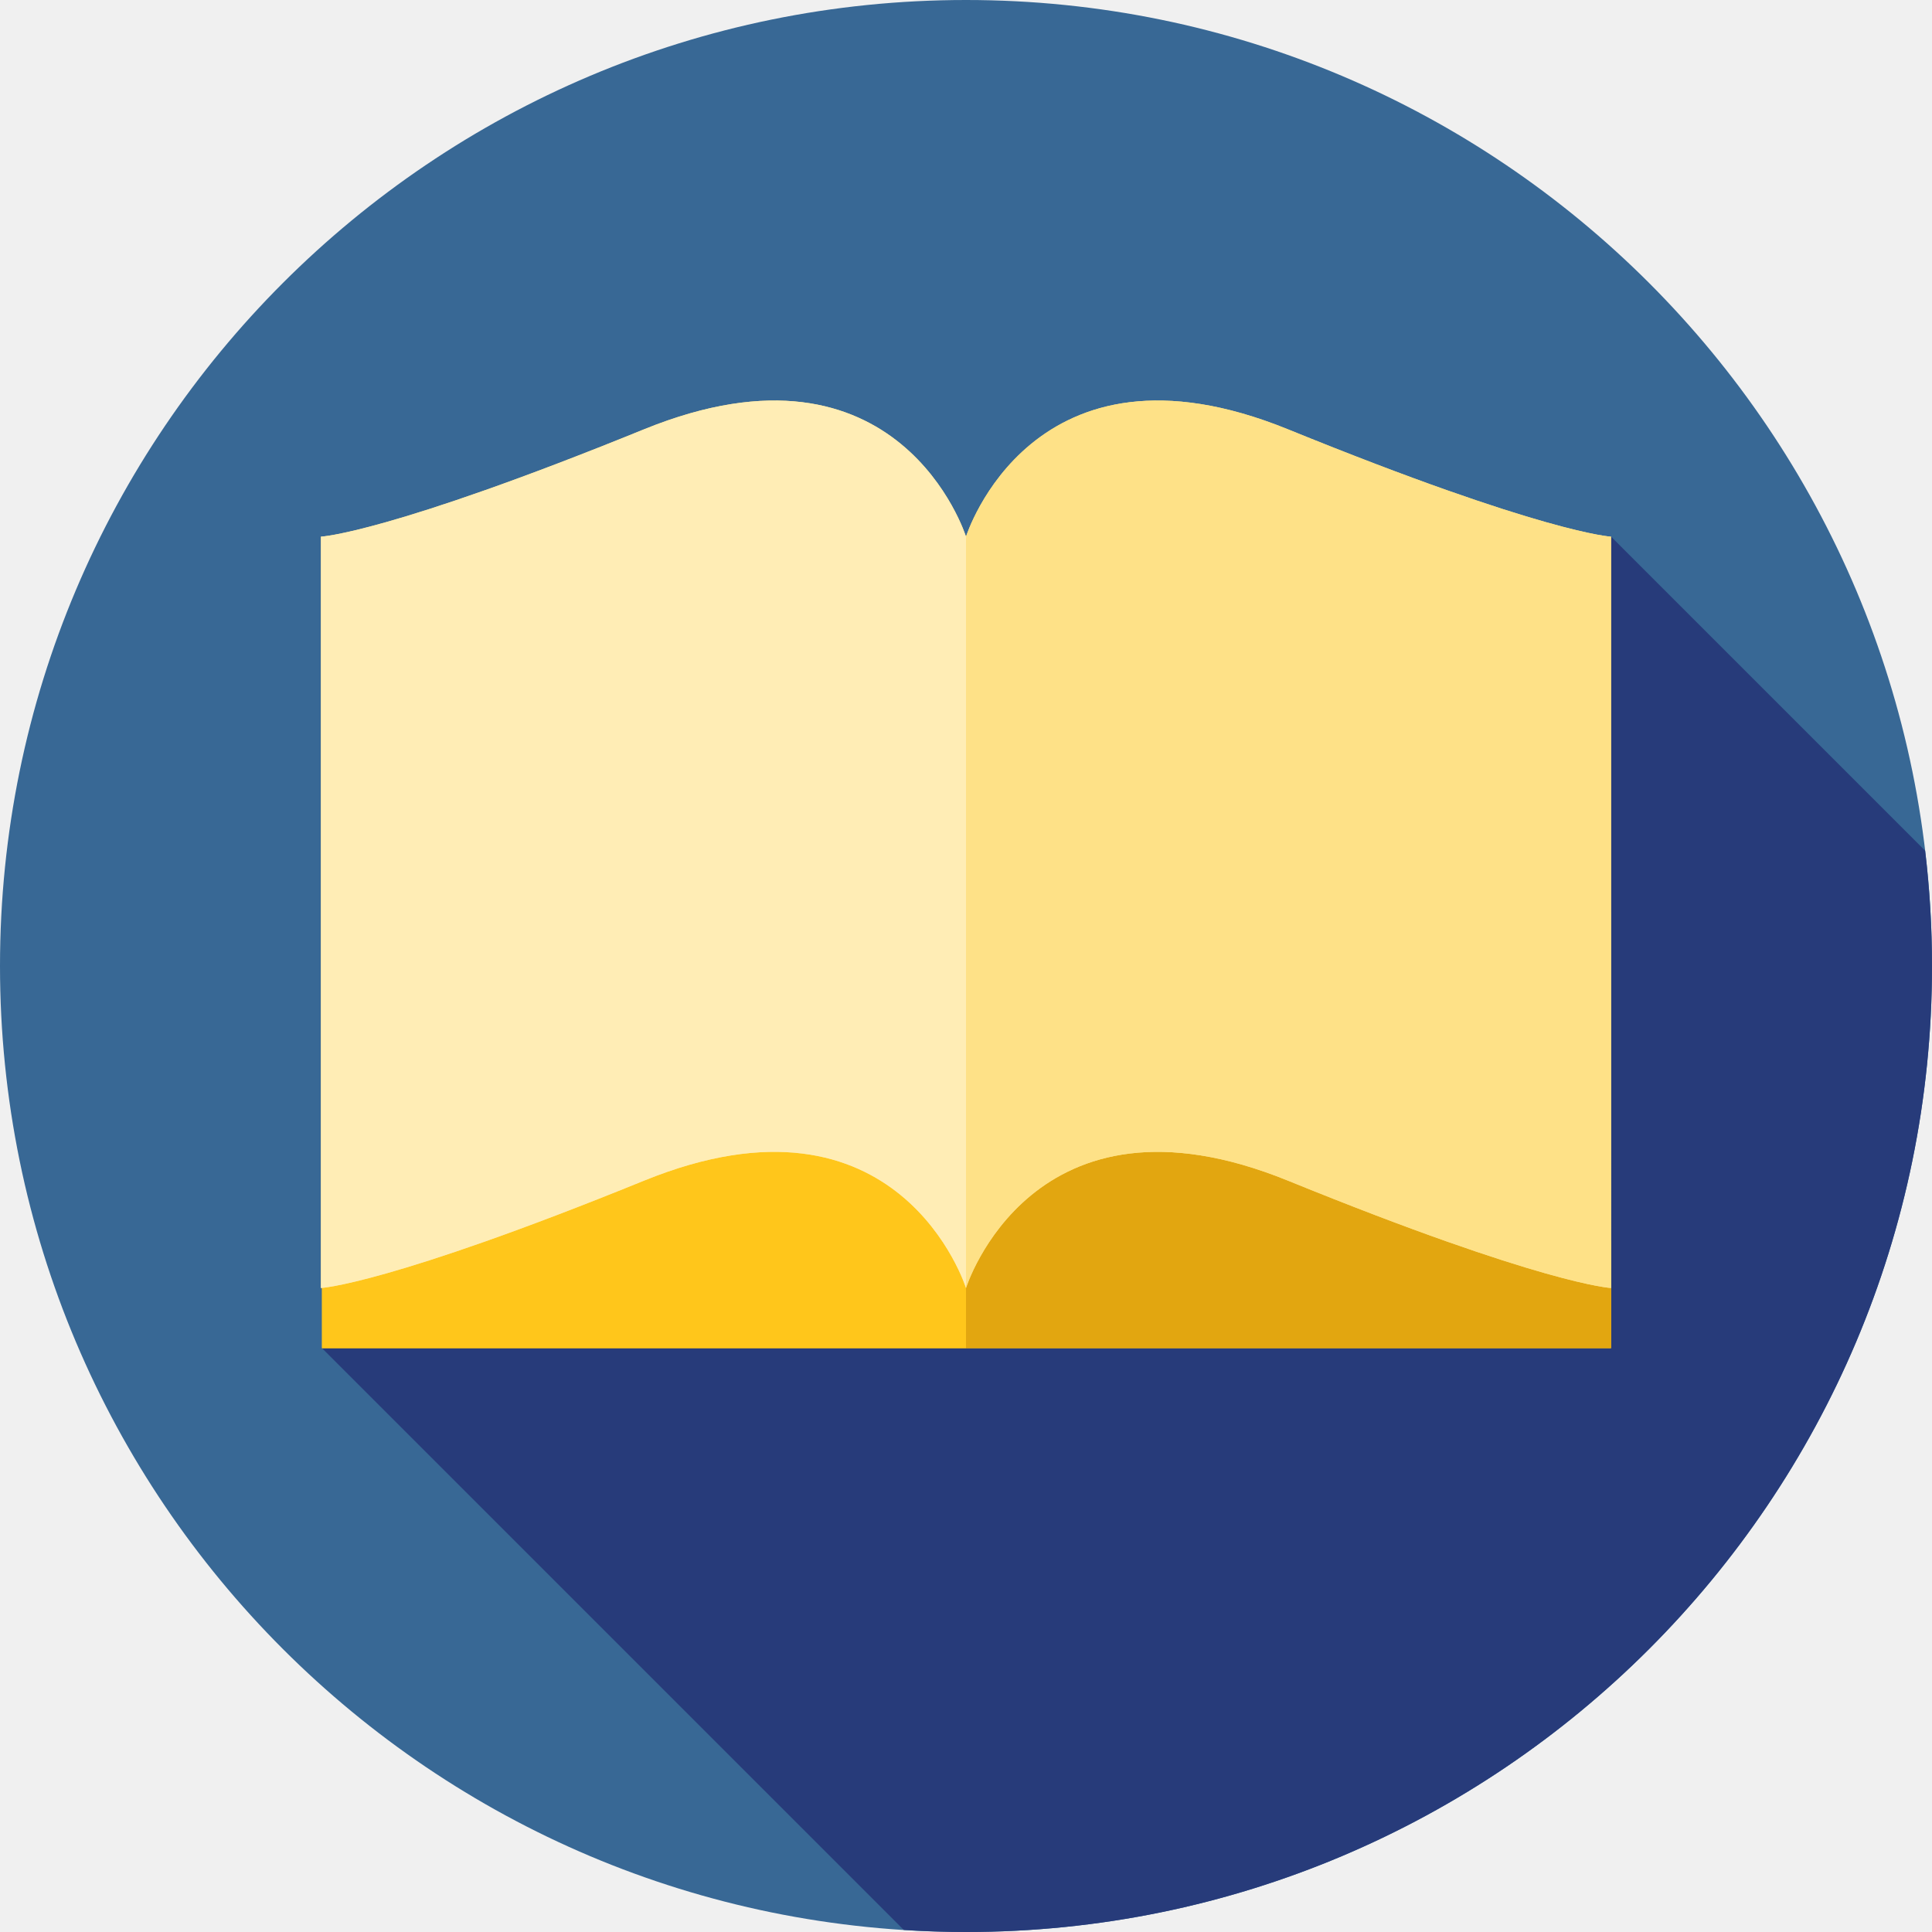
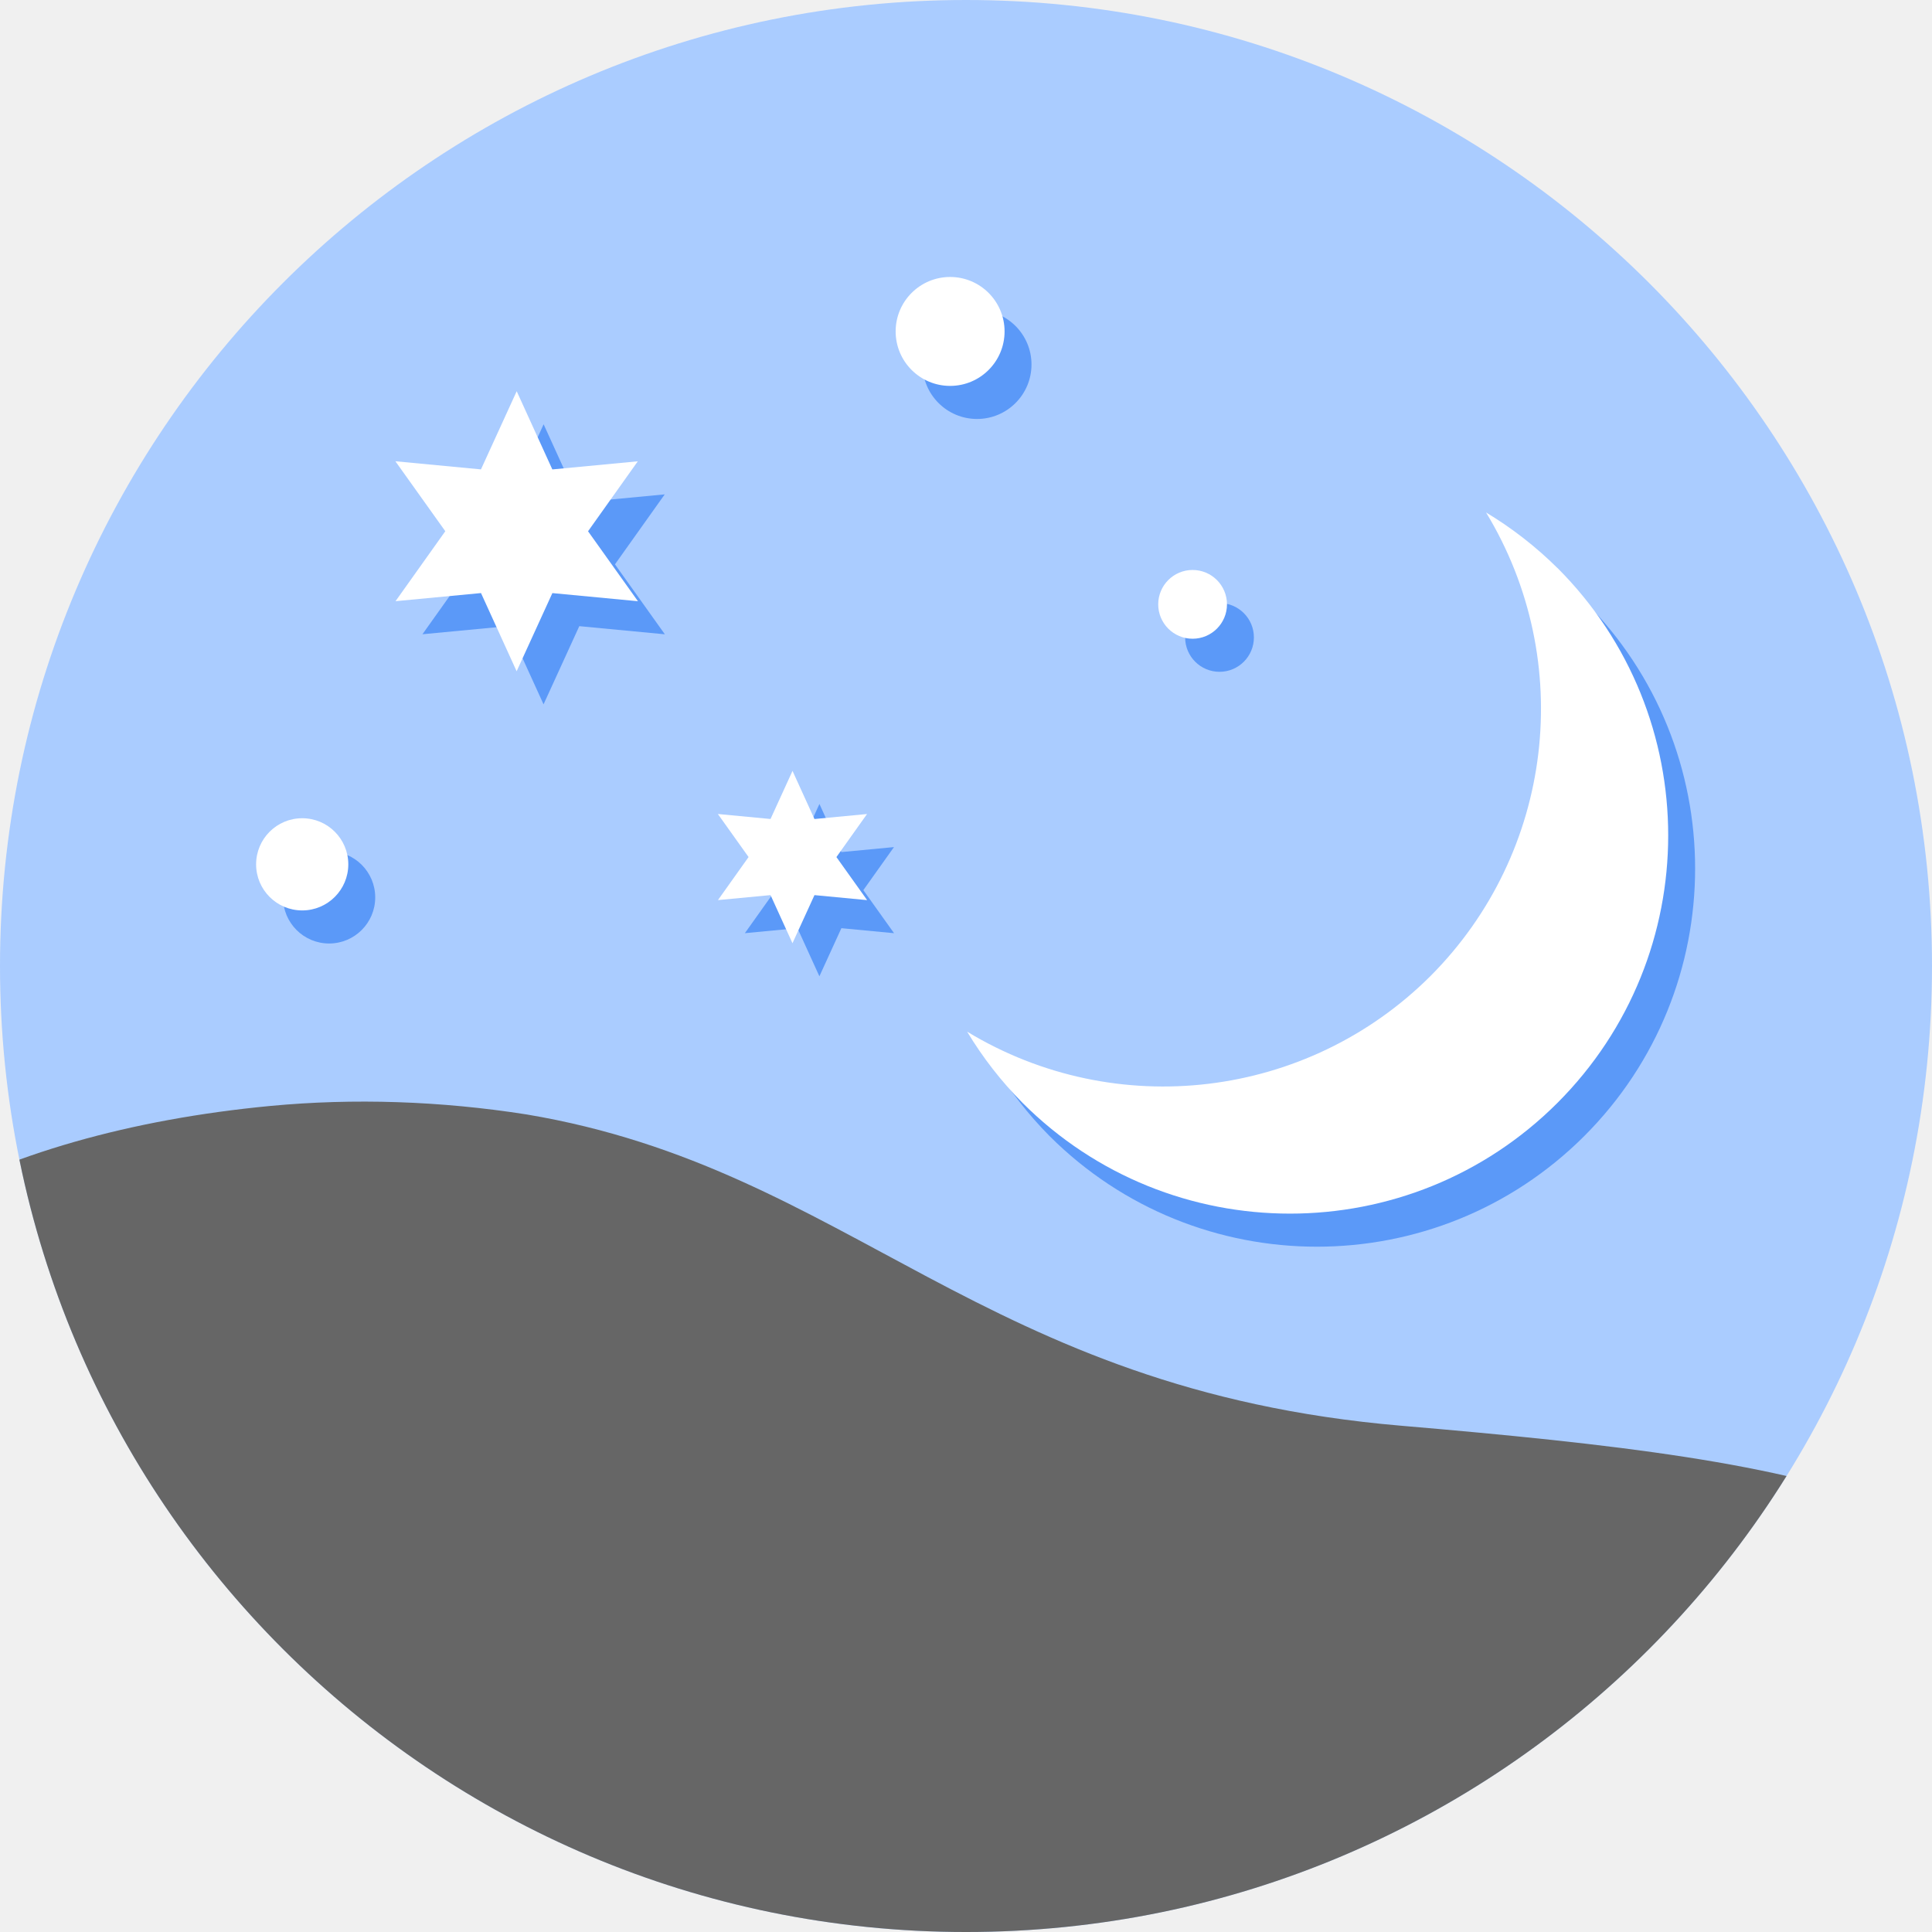
- <svg xmlns="http://www.w3.org/2000/svg" height="800px" width="800px" version="1.1" id="Layer_1" viewBox="0 0 512 512" xml:space="preserve">
-   <circle style="fill:#386895;" cx="256" cy="256" r="256" />
-   <path style="fill:#273B7A;" d="M510.178,225.445l-83.223-83.223L85.333,357.279l154.178,154.177  C244.965,511.803,250.459,512,256,512c141.384,0,256-114.616,256-256C512,245.658,511.369,235.465,510.178,225.445z" />
-   <g>
-     <polygon style="fill:#FFC61B;" points="312.889,271.946 256,271.946 199.111,271.946 85.333,328.835 85.333,357.279 256,357.279    426.955,357.279 426.955,328.835  " />
-     <polygon style="fill:#FFC61B;" points="199.111,271.946 85.333,328.835 85.333,357.279 256,357.279 256,271.946  " />
+ <svg xmlns="http://www.w3.org/2000/svg" width="800px" height="800px" viewBox="0 0 12.7 12.7" id="svg8" version="1.1">
+   <defs id="defs2">
+     <clipPath clipPathUnits="userSpaceOnUse" id="clipPath5343">
+       <path d="m 3.069,285.557 c -1.614,1.196 -2.566,3.085 -2.569,5.093 0,3.507 2.843,6.35 6.35,6.35 C 10.357,297 13.2,294.157 13.2,290.65 c -0.002,-0.843 -0.452,-2.713 -0.5,-2.454 -0.024,0.841 -0.572,2.353 -0.602,2.231 -0.003,-0.506 -0.288,-1.426 -0.305,-1.195 0.028,1.407 -1.484,3.177 -2.308,3.5 -0.831,0.369 -1.737,0.564 -2.612,0.565 -0.174,2e-5 -1.169,-0.138 -1.644,-0.704 -0.826,-0.893 -0.002,-1.1 0.463,-1.273 0.506,-0.189 1.031,-0.31 1.52,-0.42 0.746,-0.168 0.471,-0.526 0.105,-0.629 -0.927,-0.26 -2.045,0.335 -2.865,0.306 -0.848,-0.029 -0.805,-1.696 -0.141,-1.762 0.739,-0.073 1.667,-0.511 1.462,-0.657 -0.83,-0.617 -0.962,-0.791 -1.06,-1.164 -0.148,-0.565 0.341,-1.036 0.058,-0.964 -0.26,0.08 -0.411,0.156 -0.599,0.257 -0.167,0.09 -0.294,0.055 -0.675,0.002 -0.325,-0.045 -0.387,-0.056 -0.376,-0.257 0.011,-0.201 0.073,-0.521 -0.052,-0.476 z" id="path5345" style="fill:#7aafff;fill-opacity:1;stroke:none;stroke-width:2.01;stroke-linecap:round;stroke-linejoin:round;stroke-miterlimit:4;stroke-dasharray:none;stroke-opacity:1" />
+     </clipPath>
+     <clipPath clipPathUnits="userSpaceOnUse" id="clipPath4543">
+       <path d="m 1.776,291.57 c -1.826,0.174 -3.294,0.919 -3.49,2.165 -0.263,1.667 1.568,3.341 4.089,3.739 1.217,0.191 2.434,0.053 3.381,-0.384 0.731,0.528 1.669,0.901 2.67,1.06 2.521,0.398 4.778,-0.631 5.041,-2.299 0.263,-1.667 -1.491,-1.943 -4.257,-2.179 -2.766,-0.236 -3.616,-1.688 -5.747,-2.046 -0.566,-0.089 -1.138,-0.108 -1.687,-0.056 z" id="path4545" style="opacity:1;vector-effect:none;fill:#666666;fill-opacity:1;stroke:none;stroke-width:2.117;stroke-linecap:round;stroke-linejoin:round;stroke-miterlimit:4;stroke-dasharray:none;stroke-dashoffset:0;stroke-opacity:1" />
+     </clipPath>
+   </defs>
+   <g id="layer1" transform="translate(0,-284.3)">
+     <circle cx="6.35" cy="290.65" id="path4514" r="6.35" style="fill:#aaccff;fill-opacity:1;stroke:none;stroke-width:1.747;stroke-linecap:round;stroke-linejoin:round;stroke-miterlimit:4;stroke-dasharray:none;stroke-opacity:1" />
+     <path clip-path="url(#clipPath4543)" d="m 12.7,290.65 a 6.35,6.35 0 0 1 -6.35,6.35 A 6.35,6.35 0 0 1 0,290.65 a 6.35,6.35 0 0 1 6.35,-6.35 6.35,6.35 0 0 1 6.35,6.35 z" id="path4514-3" style="fill:#666666;fill-opacity:1;stroke:none;stroke-width:1.747;stroke-linecap:round;stroke-linejoin:round;stroke-miterlimit:4;stroke-dasharray:none;stroke-opacity:1" />
+     <g id="g4677-9" style="fill:#5b99f8;fill-opacity:1" transform="translate(-9.152496,-3.524923)">
+       <path d="m 19.567,291.776 a 2.487,2.487 0 0 0 -0.469,-0.365 2.487,2.487 0 0 1 -0.365,3.047 2.487,2.487 0 0 1 -3.046,0.366 2.487,2.487 0 0 0 0.364,0.468 2.487,2.487 0 0 0 3.516,4.5e-4 2.487,2.487 0 0 0 0,-3.517 z" id="path4526-69" style="opacity:1;vector-effect:none;fill:#5b99f8;fill-opacity:1;stroke:none;stroke-width:2.561;stroke-linecap:round;stroke-linejoin:round;stroke-miterlimit:4;stroke-dasharray:none;stroke-dashoffset:0;stroke-opacity:1" />
+       <path d="m 6.419,294.233 -0.357,-0.254 -0.357,0.254 0.042,-0.436 -0.398,-0.182 0.398,-0.182 -0.042,-0.436 0.357,0.254 0.357,-0.254 -0.042,0.436 0.398,0.182 -0.398,0.182 z" id="path4561-33" style="opacity:1;vector-effect:none;fill:#5b99f8;fill-opacity:1;stroke:none;stroke-width:1.6;stroke-linecap:round;stroke-linejoin:round;stroke-miterlimit:4;stroke-dasharray:none;stroke-dashoffset:0;stroke-opacity:1" transform="matrix(1.116888,-0.6448356,0.6448356,1.116888,-183.3782,-32.49167)" />
+       <circle cx="11.316" cy="293.724" id="path4621-8" r="0.303" style="opacity:1;vector-effect:none;fill:#5b99f8;fill-opacity:1;stroke:none;stroke-width:2.989;stroke-linecap:round;stroke-linejoin:round;stroke-miterlimit:4;stroke-dasharray:none;stroke-dashoffset:0;stroke-opacity:1" />
+       <circle cx="15.575" cy="290.221" id="path4625-0" r="0.358" style="opacity:1;vector-effect:none;fill:#5b99f8;fill-opacity:1;stroke:none;stroke-width:3.699;stroke-linecap:round;stroke-linejoin:round;stroke-miterlimit:4;stroke-dasharray:none;stroke-dashoffset:0;stroke-opacity:1" />
+       <circle cx="17.169" cy="292.015" id="path4625-5-5" r="0.226" style="opacity:1;vector-effect:none;fill:#5b99f8;fill-opacity:1;stroke:none;stroke-width:2.339;stroke-linecap:round;stroke-linejoin:round;stroke-miterlimit:4;stroke-dasharray:none;stroke-dashoffset:0;stroke-opacity:1" />
+       <path d="m 6.419,294.233 -0.357,-0.254 -0.357,0.254 0.042,-0.436 -0.398,-0.182 0.398,-0.182 -0.042,-0.436 0.357,0.254 0.357,-0.254 -0.042,0.436 0.398,0.182 -0.398,0.182 z" id="path4561-1-6" style="opacity:1;vector-effect:none;fill:#5b99f8;fill-opacity:1;stroke:none;stroke-width:1.6;stroke-linecap:round;stroke-linejoin:round;stroke-miterlimit:4;stroke-dasharray:none;stroke-dashoffset:0;stroke-opacity:1" transform="matrix(0.6873017,-0.3968139,0.3968139,0.6873017,-106.138,94.27958)" />
+     </g>
+     <g id="g4677" transform="translate(-9.329452,-3.742322)">
+       <path d="m 19.567,291.776 a 2.487,2.487 0 0 0 -0.469,-0.365 2.487,2.487 0 0 1 -0.365,3.047 2.487,2.487 0 0 1 -3.046,0.366 2.487,2.487 0 0 0 0.364,0.468 2.487,2.487 0 0 0 3.516,4.5e-4 2.487,2.487 0 0 0 0,-3.517 z" id="path4526" style="opacity:1;vector-effect:none;fill:#ffffff;fill-opacity:1;stroke:none;stroke-width:2.561;stroke-linecap:round;stroke-linejoin:round;stroke-miterlimit:4;stroke-dasharray:none;stroke-dashoffset:0;stroke-opacity:1" />
+       <path d="m 6.419,294.233 -0.357,-0.254 -0.357,0.254 0.042,-0.436 -0.398,-0.182 0.398,-0.182 -0.042,-0.436 0.357,0.254 0.357,-0.254 -0.042,0.436 0.398,0.182 -0.398,0.182 z" id="path4561" style="opacity:1;vector-effect:none;fill:#ffffff;fill-opacity:1;stroke:none;stroke-width:1.6;stroke-linecap:round;stroke-linejoin:round;stroke-miterlimit:4;stroke-dasharray:none;stroke-dashoffset:0;stroke-opacity:1" transform="matrix(1.116888,-0.6448356,0.6448356,1.116888,-183.3782,-32.49167)" />
+       <circle cx="11.316" cy="293.724" id="path4621" r="0.303" style="opacity:1;vector-effect:none;fill:#ffffff;fill-opacity:1;stroke:none;stroke-width:2.989;stroke-linecap:round;stroke-linejoin:round;stroke-miterlimit:4;stroke-dasharray:none;stroke-dashoffset:0;stroke-opacity:1" />
+       <circle cx="15.575" cy="290.221" id="path4625" r="0.358" style="opacity:1;vector-effect:none;fill:#ffffff;fill-opacity:1;stroke:none;stroke-width:3.699;stroke-linecap:round;stroke-linejoin:round;stroke-miterlimit:4;stroke-dasharray:none;stroke-dashoffset:0;stroke-opacity:1" />
+       <circle cx="17.169" cy="292.015" id="path4625-5" r="0.226" style="opacity:1;vector-effect:none;fill:#ffffff;fill-opacity:1;stroke:none;stroke-width:2.339;stroke-linecap:round;stroke-linejoin:round;stroke-miterlimit:4;stroke-dasharray:none;stroke-dashoffset:0;stroke-opacity:1" />
+       <path d="m 6.419,294.233 -0.357,-0.254 -0.357,0.254 0.042,-0.436 -0.398,-0.182 0.398,-0.182 -0.042,-0.436 0.357,0.254 0.357,-0.254 -0.042,0.436 0.398,0.182 -0.398,0.182 z" id="path4561-1" style="opacity:1;vector-effect:none;fill:#ffffff;fill-opacity:1;stroke:none;stroke-width:1.6;stroke-linecap:round;stroke-linejoin:round;stroke-miterlimit:4;stroke-dasharray:none;stroke-dashoffset:0;stroke-opacity:1" transform="matrix(0.6873017,-0.3968139,0.3968139,0.6873017,-106.138,94.27958)" />
+     </g>
  </g>
-   <polygon style="fill:#E2A610;" points="426.955,328.835 312.889,271.946 256,271.946 256,357.279 426.955,357.279 " />
-   <path style="fill:#FEE187;" d="M341.333,113.778C273.527,86.195,256,142.222,256,142.222s-17.527-56.027-85.333-28.444  s-85.621,28.444-85.621,28.444v199.111c0,0,17.815-0.862,85.621-28.444S256,341.333,256,341.333s17.527-56.027,85.333-28.444  s85.621,28.444,85.621,28.444V142.222C426.955,142.222,409.14,141.36,341.333,113.778z" />
-   <path style="fill:#FFEDB5;" d="M85.045,341.333c0,0,17.815-0.862,85.621-28.444S256,341.333,256,341.333V142.222  c0,0-17.527-56.027-85.333-28.444s-85.621,28.444-85.621,28.444V341.333z" />
-   <path style="fill:#FEE187;" d="M426.955,341.333c0,0-17.815-0.862-85.621-28.444S256,341.333,256,341.333V142.222  c0,0,17.527-56.027,85.333-28.444s85.621,28.444,85.621,28.444L426.955,341.333L426.955,341.333z" />
</svg>
